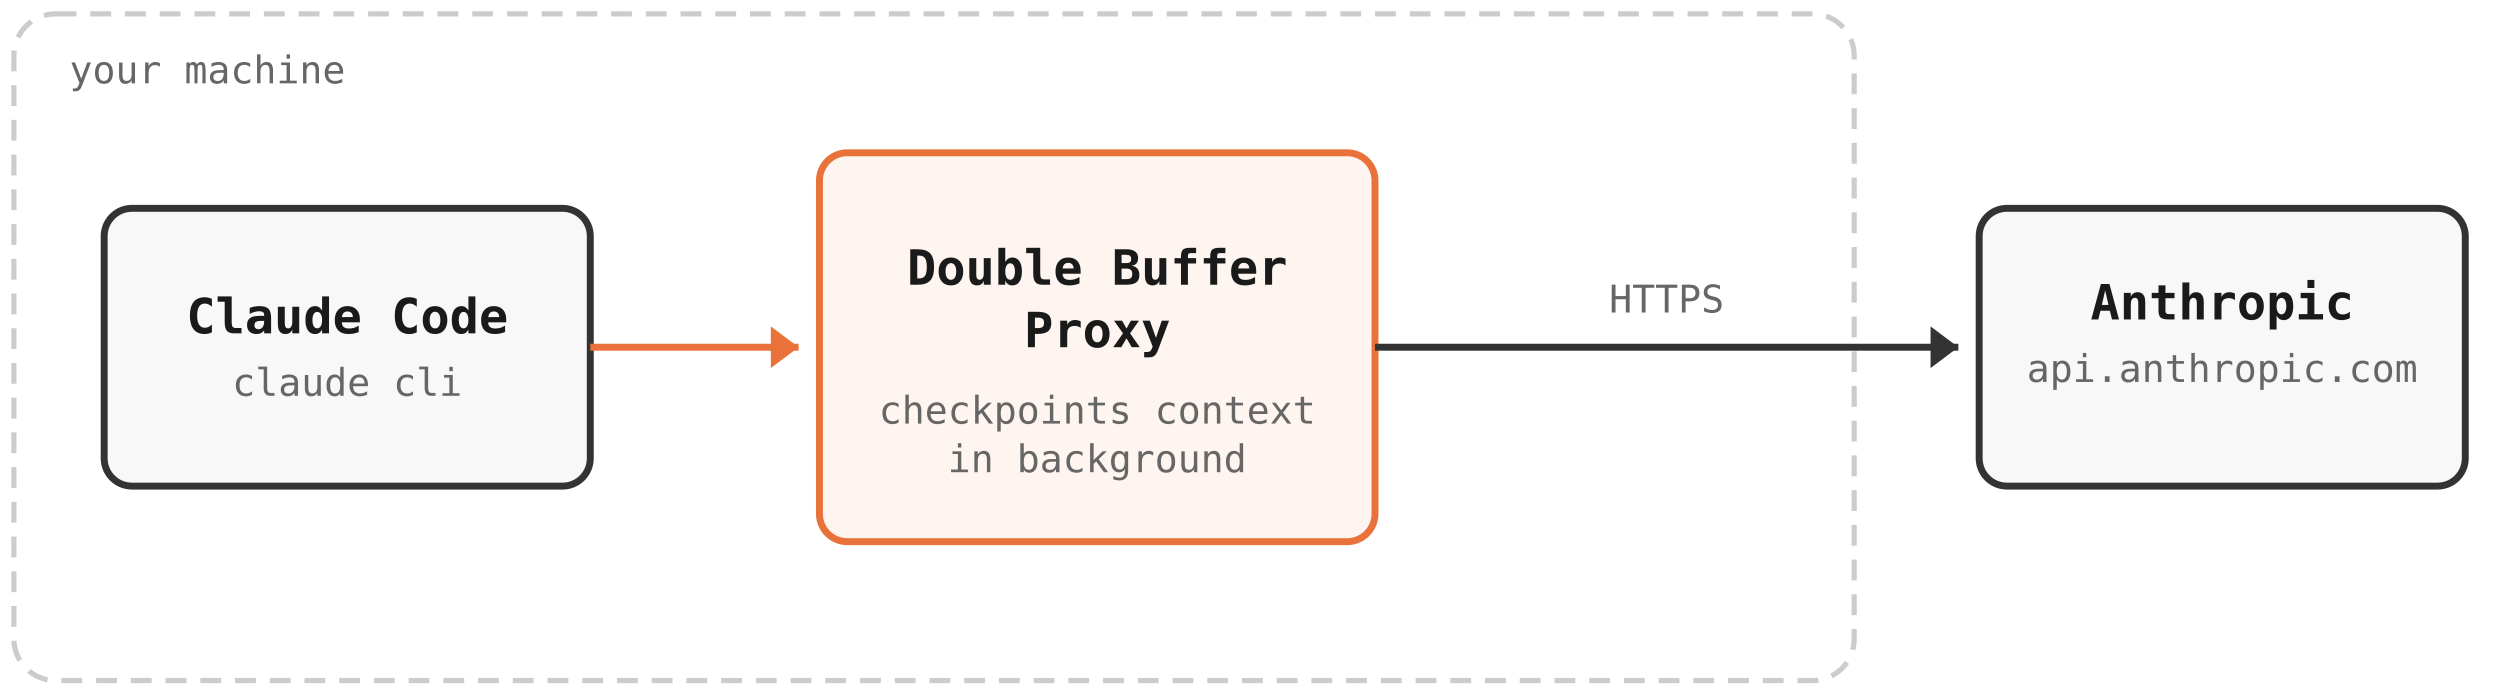
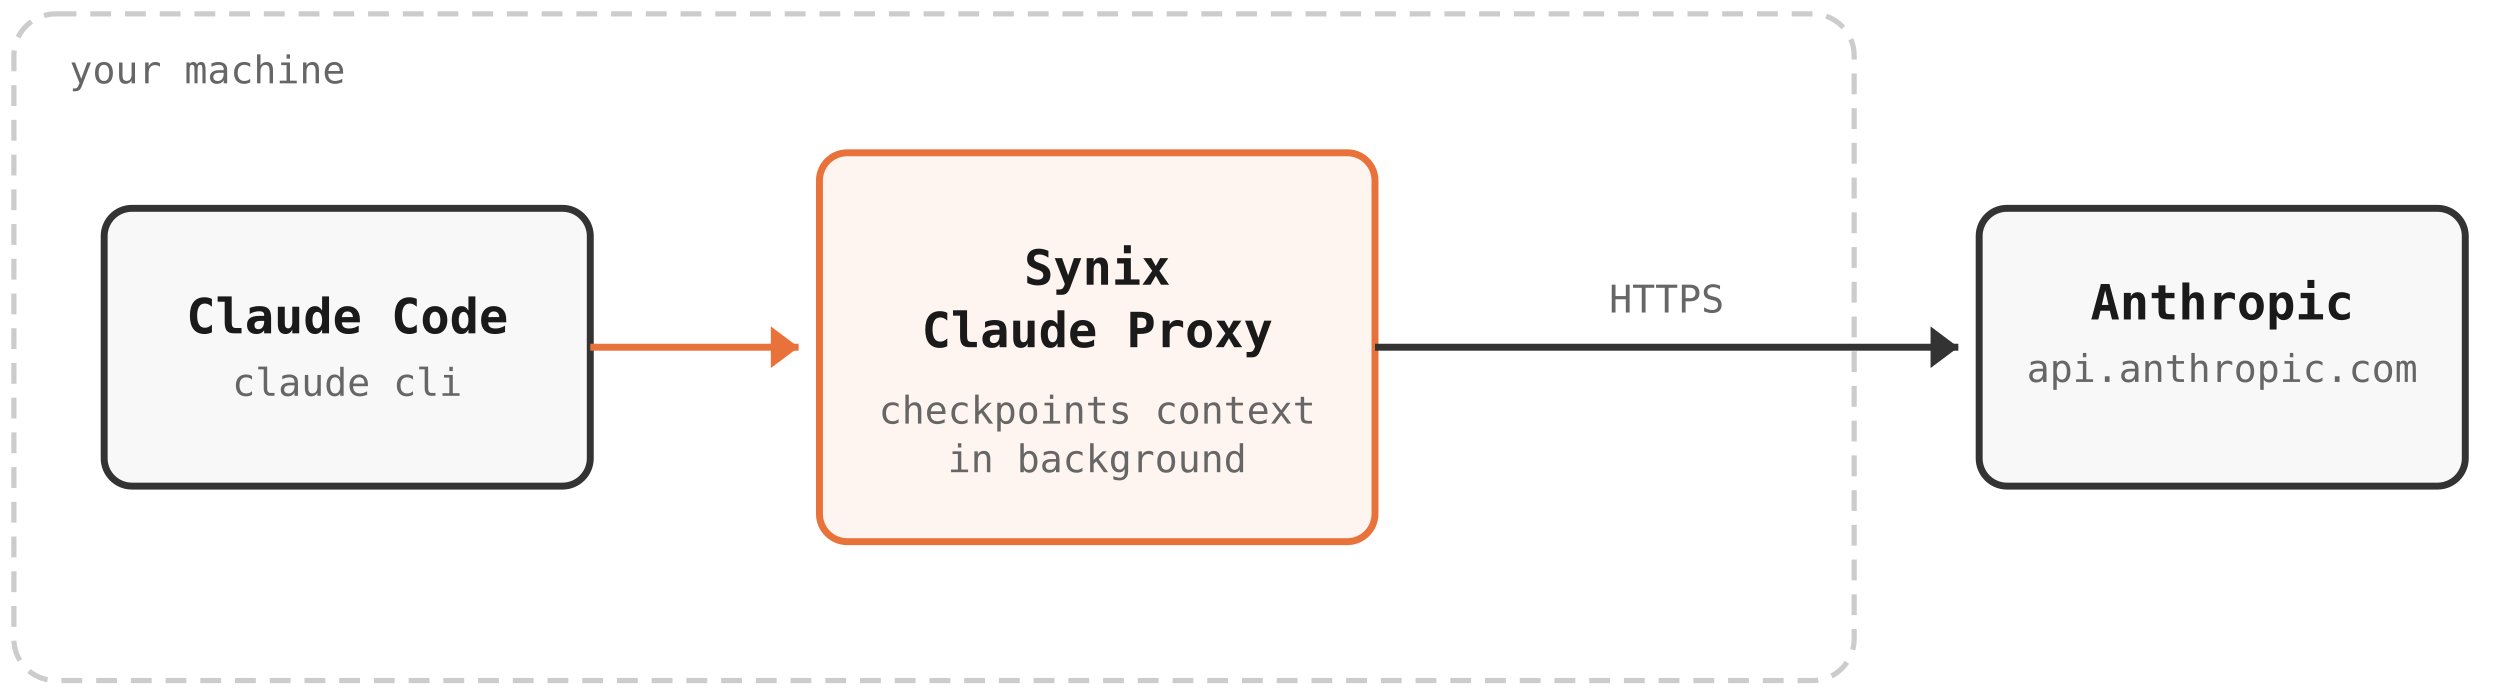
<svg xmlns="http://www.w3.org/2000/svg" viewBox="0 0 720 200">
  <style>
    text { font-family: ui-monospace, SFMono-Regular, 'SF Mono', Menlo, monospace; }
    .label { font-size: 14px; fill: #1a1a1a; font-weight: 600; }
    .sublabel { font-size: 11px; fill: #666; }
    .box { stroke-width: 2; rx: 8; }
  </style>
  <rect x="4" y="4" width="530" height="192" rx="12" fill="none" stroke="#ccc" stroke-width="1.5" stroke-dasharray="6 4" />
  <text x="20" y="24" class="sublabel" fill="#999" font-size="12">your machine</text>
  <rect x="30" y="60" width="140" height="80" class="box" fill="#f8f8f8" stroke="#333" />
  <text x="100" y="96" class="label" text-anchor="middle">Claude Code</text>
  <text x="100" y="114" class="sublabel" text-anchor="middle">claude cli</text>
  <line x1="170" y1="100" x2="230" y2="100" stroke="#e8723a" stroke-width="2" />
  <polygon points="230,100 222,94 222,106" fill="#e8723a" />
  <rect x="236" y="44" width="160" height="112" class="box" fill="#fff5f0" stroke="#e8723a" />
-   <text x="316" y="82" class="label" text-anchor="middle" fill="#d4543a">Double Buffer</text>
-   <text x="316" y="100" class="label" text-anchor="middle" fill="#d4543a">Proxy</text>
+   <text x="316" y="82" class="label" text-anchor="middle" fill="#d4543a">Synix</text>
+   <text x="316" y="100" class="label" text-anchor="middle" fill="#d4543a">Claude Proxy</text>
  <text x="316" y="122" class="sublabel" text-anchor="middle">checkpoints context</text>
  <text x="316" y="136" class="sublabel" text-anchor="middle">in background</text>
  <line x1="396" y1="100" x2="564" y2="100" stroke="#333" stroke-width="2" />
  <polygon points="564,100 556,94 556,106" fill="#333" />
  <text x="480" y="90" class="sublabel" text-anchor="middle">HTTPS</text>
  <rect x="570" y="60" width="140" height="80" class="box" fill="#f8f8f8" stroke="#333" />
  <text x="640" y="92" class="label" text-anchor="middle">Anthropic</text>
  <text x="640" y="110" class="sublabel" text-anchor="middle">api.anthropic.com</text>
</svg>
